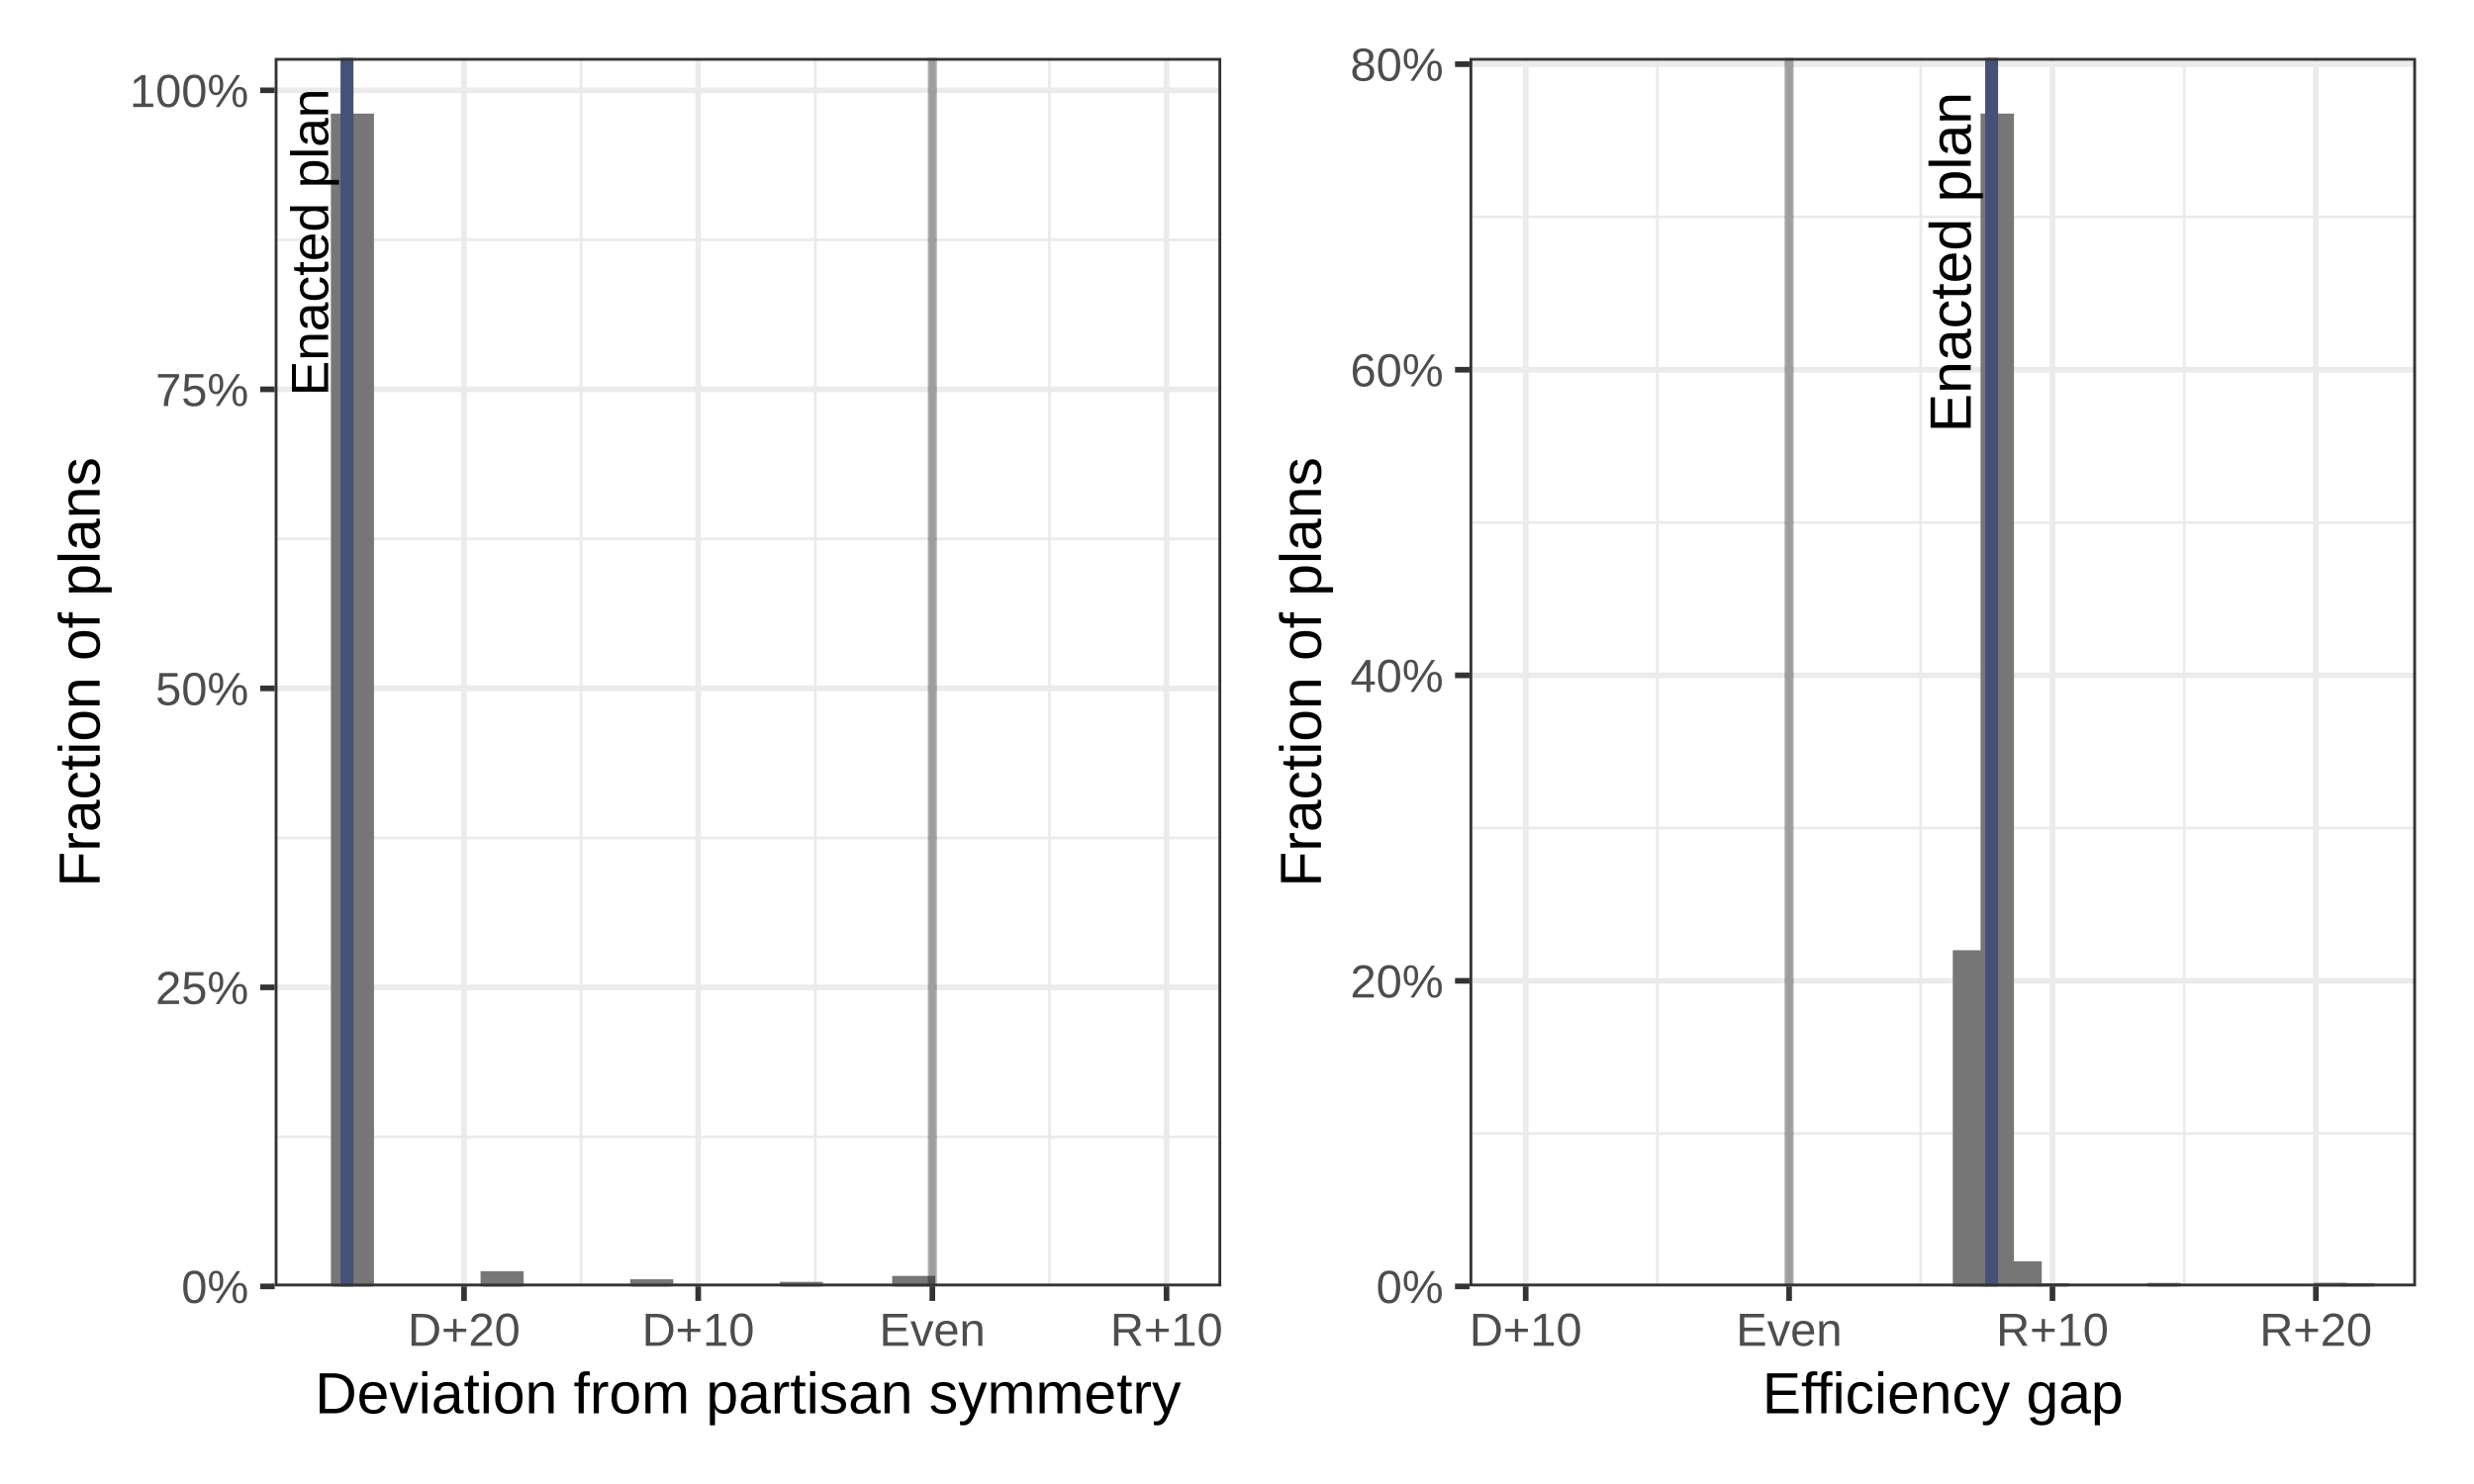
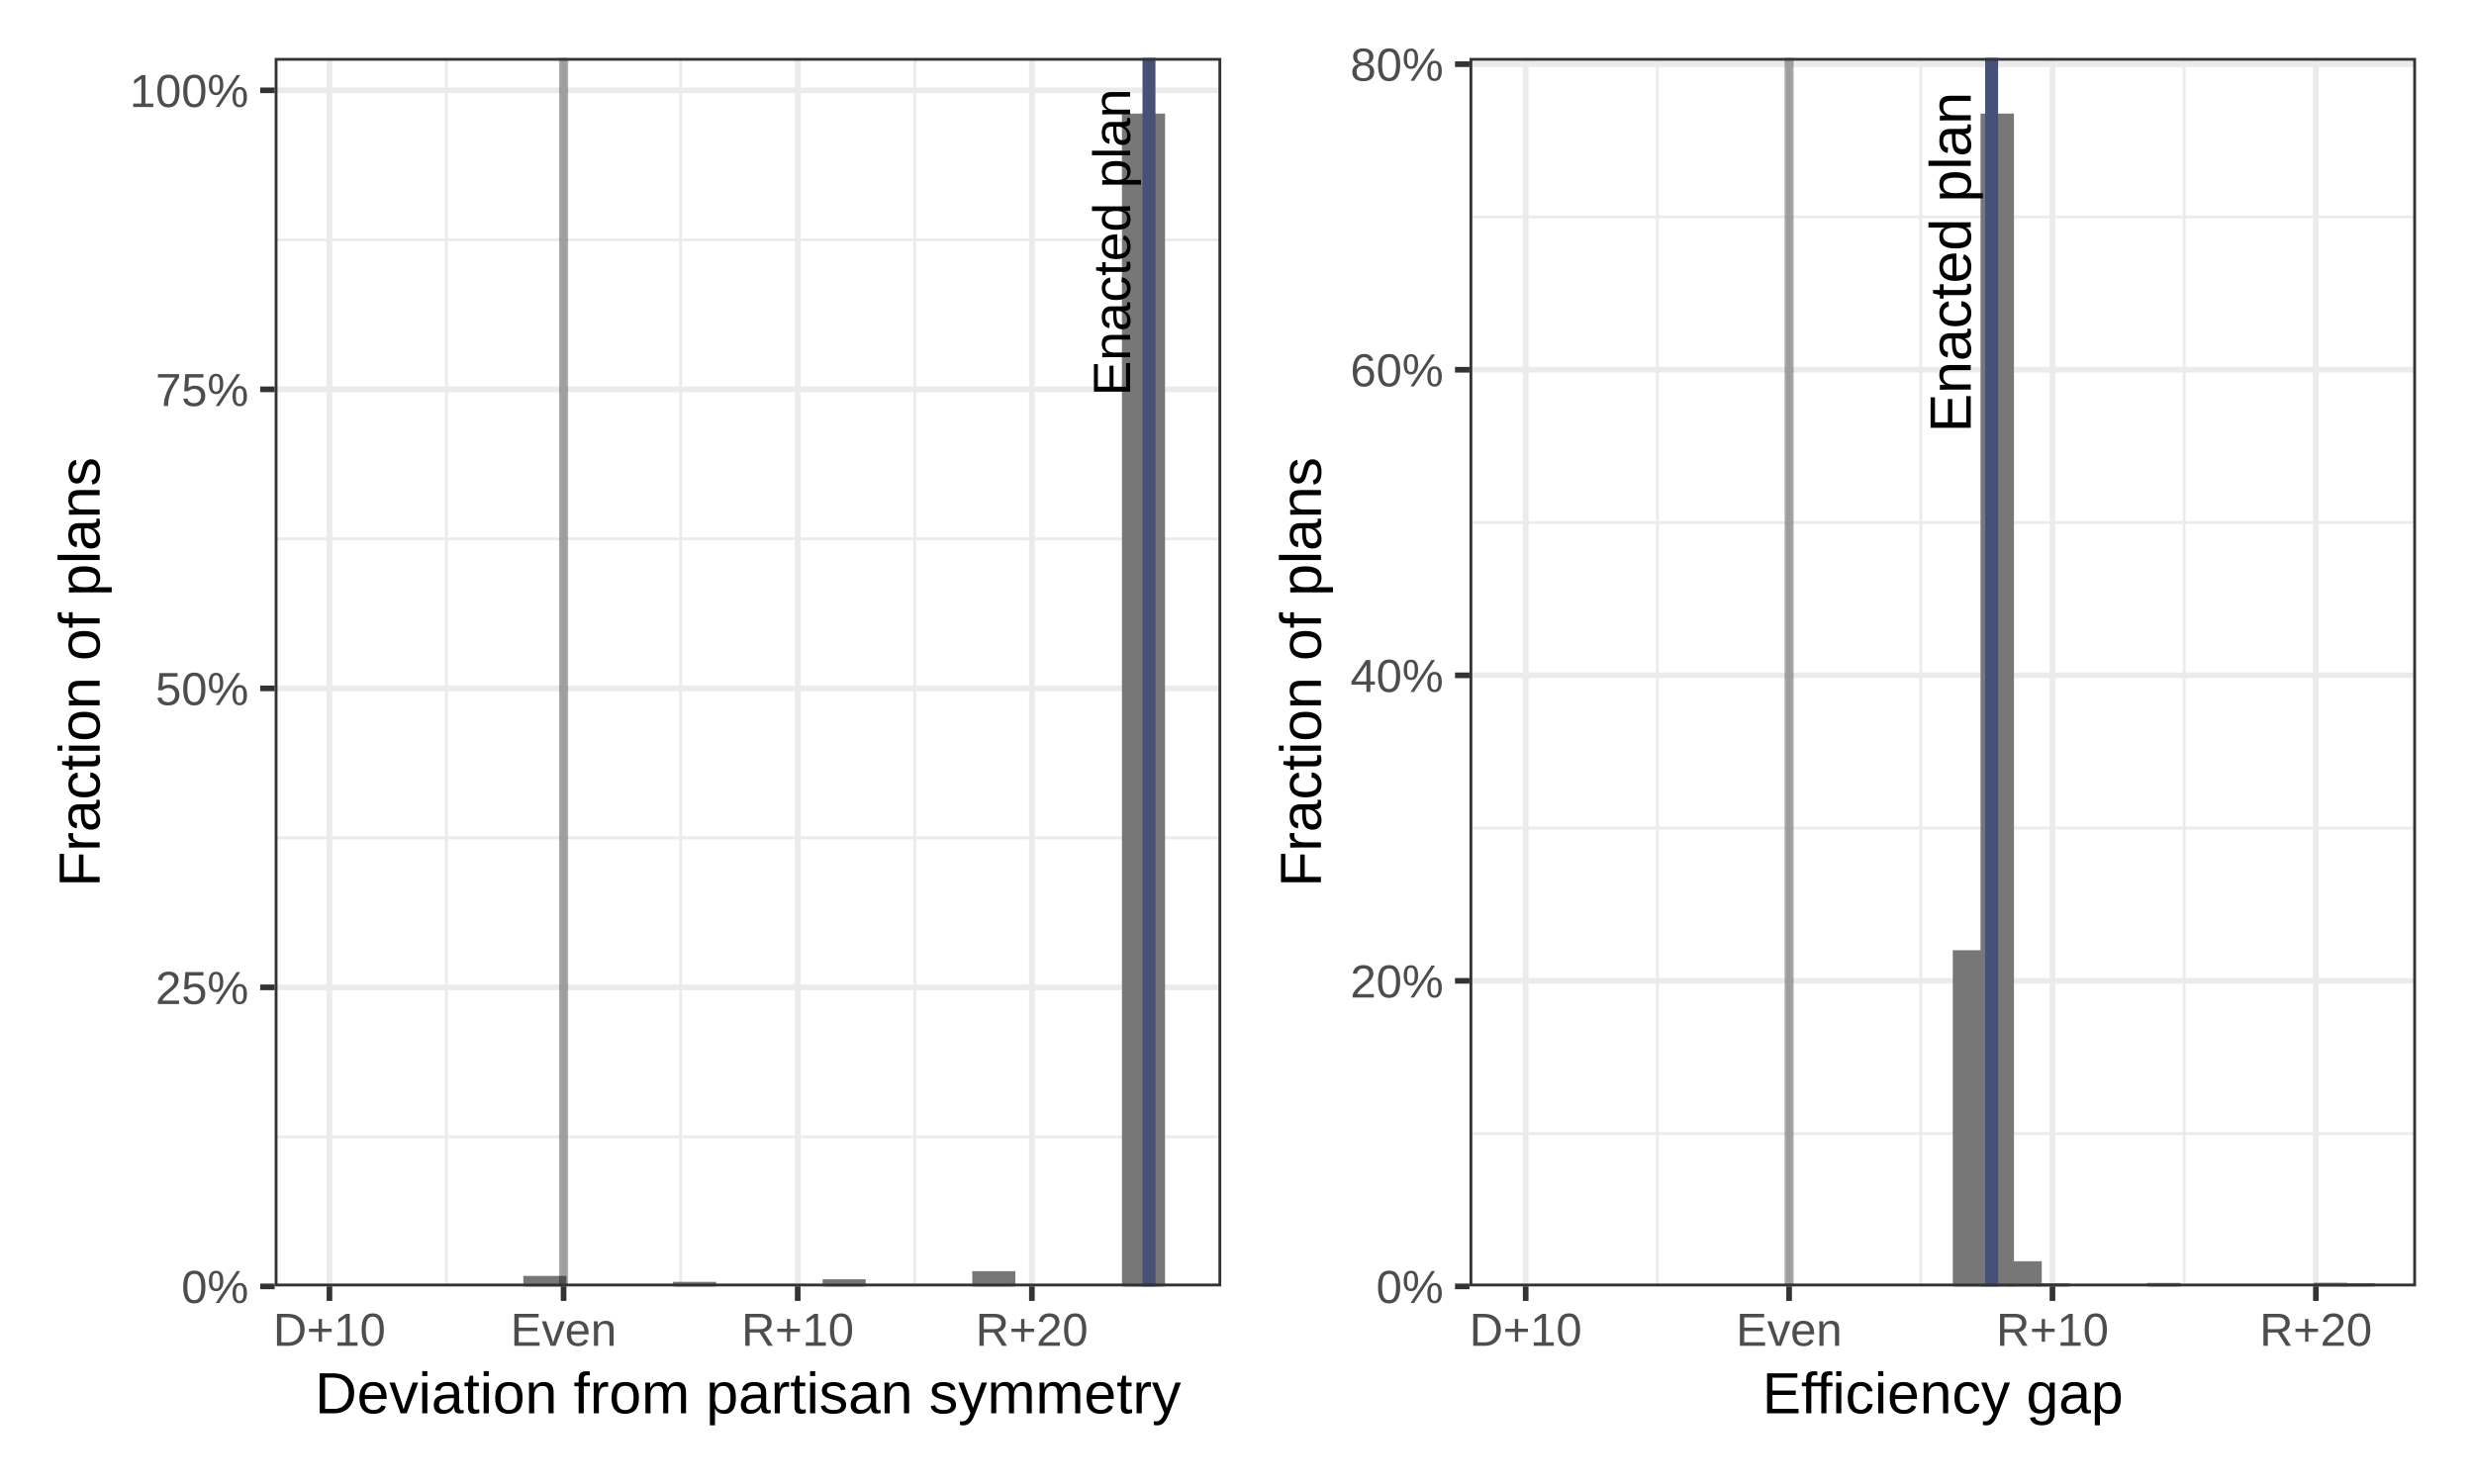
<svg xmlns="http://www.w3.org/2000/svg" class="svglite" width="468.00pt" height="280.80pt" viewBox="0 0 468.00 280.80">
  <defs>
    <style type="text/css">
    .svglite line, .svglite polyline, .svglite polygon, .svglite path, .svglite rect, .svglite circle {
      fill: none;
      stroke: #000000;
      stroke-linecap: round;
      stroke-linejoin: round;
      stroke-miterlimit: 10.00;
    }
    .svglite text {
      white-space: pre;
    }
  </style>
  </defs>
  <rect width="100%" height="100%" style="stroke: none; fill: #FFFFFF;" />
  <defs>
    <clipPath id="cpMC4wMHw0NjguMDB8MC4wMHwyODAuODA=">
      <rect x="0.00" y="0.00" width="468.00" height="280.80" />
    </clipPath>
  </defs>
  <g clip-path="url(#cpMC4wMHw0NjguMDB8MC4wMHwyODAuODA=)">
    <rect x="0" y="0" width="468.00" height="280.80" style="stroke-width: 1.07; stroke: #FFFFFF; fill: #FFFFFF;" />
  </g>
  <defs>
    <clipPath id="cpNS40OHwyMzYuNTB8NS40OHwyNzUuMzI=">
      <rect x="5.48" y="5.48" width="231.02" height="269.84" />
    </clipPath>
  </defs>
  <g clip-path="url(#cpNS40OHwyMzYuNTB8NS40OHwyNzUuMzI=)">
    <rect x="5.48" y="5.48" width="231.02" height="269.84" style="stroke-width: 1.07; stroke: #FFFFFF; fill: #FFFFFF;" />
  </g>
  <g clip-path="url(#cpMC4wMHw0NjguMDB8MC4wMHwyODAuODA=)">
</g>
  <defs>
    <clipPath id="cpNTEuOTZ8MjMxLjAyfDEwLjk2fDI0My40MQ==">
      <rect x="51.96" y="10.96" width="179.06" height="232.45" />
    </clipPath>
  </defs>
  <g clip-path="url(#cpNTEuOTZ8MjMxLjAyfDEwLjk2fDI0My40MQ==)">
    <rect x="51.96" y="10.96" width="179.06" height="232.45" style="stroke-width: 1.07; stroke: none; fill: #FFFFFF;" />
    <polyline points="51.96,215.12 231.02,215.12 " style="stroke-width: 0.53; stroke: #EBEBEB; stroke-linecap: butt;" />
    <polyline points="51.96,158.54 231.02,158.54 " style="stroke-width: 0.53; stroke: #EBEBEB; stroke-linecap: butt;" />
    <polyline points="51.96,101.96 231.02,101.96 " style="stroke-width: 0.53; stroke: #EBEBEB; stroke-linecap: butt;" />
    <polyline points="51.96,45.38 231.02,45.38 " style="stroke-width: 0.53; stroke: #EBEBEB; stroke-linecap: butt;" />
-     <polyline points="65.64,243.41 65.64,10.96 " style="stroke-width: 0.53; stroke: #EBEBEB; stroke-linecap: butt;" />
-     <polyline points="109.93,243.41 109.93,10.96 " style="stroke-width: 0.53; stroke: #EBEBEB; stroke-linecap: butt;" />
-     <polyline points="154.23,243.41 154.23,10.96 " style="stroke-width: 0.53; stroke: #EBEBEB; stroke-linecap: butt;" />
-     <polyline points="198.52,243.41 198.52,10.96 " style="stroke-width: 0.53; stroke: #EBEBEB; stroke-linecap: butt;" />
+     <polyline points="84.46,243.41 84.46,10.96 " style="stroke-width: 0.53; stroke: #EBEBEB; stroke-linecap: butt;" />
+     <polyline points="128.76,243.41 128.76,10.96 " style="stroke-width: 0.53; stroke: #EBEBEB; stroke-linecap: butt;" />
+     <polyline points="173.05,243.41 173.05,10.96 " style="stroke-width: 0.53; stroke: #EBEBEB; stroke-linecap: butt;" />
+     <polyline points="217.35,243.41 217.35,10.96 " style="stroke-width: 0.53; stroke: #EBEBEB; stroke-linecap: butt;" />
    <polyline points="51.96,243.41 231.02,243.41 " style="stroke-width: 1.07; stroke: #EBEBEB; stroke-linecap: butt;" />
    <polyline points="51.96,186.83 231.02,186.83 " style="stroke-width: 1.07; stroke: #EBEBEB; stroke-linecap: butt;" />
    <polyline points="51.96,130.25 231.02,130.25 " style="stroke-width: 1.07; stroke: #EBEBEB; stroke-linecap: butt;" />
    <polyline points="51.96,73.67 231.02,73.67 " style="stroke-width: 1.07; stroke: #EBEBEB; stroke-linecap: butt;" />
    <polyline points="51.96,17.09 231.02,17.09 " style="stroke-width: 1.07; stroke: #EBEBEB; stroke-linecap: butt;" />
-     <polyline points="87.78,243.41 87.78,10.96 " style="stroke-width: 1.07; stroke: #EBEBEB; stroke-linecap: butt;" />
-     <polyline points="132.08,243.41 132.08,10.96 " style="stroke-width: 1.07; stroke: #EBEBEB; stroke-linecap: butt;" />
-     <polyline points="176.37,243.41 176.37,10.96 " style="stroke-width: 1.07; stroke: #EBEBEB; stroke-linecap: butt;" />
-     <polyline points="220.67,243.41 220.67,10.96 " style="stroke-width: 1.07; stroke: #EBEBEB; stroke-linecap: butt;" />
-     <rect x="63.13" y="22.03" width="7.08" height="221.38" style="stroke-width: 1.07; stroke: #777777; stroke-linecap: square; stroke-linejoin: miter; fill: #777777;" />
-     <rect x="70.21" y="243.41" width="7.08" height="0.00" style="stroke-width: 1.07; stroke: #777777; stroke-linecap: square; stroke-linejoin: miter; fill: #777777;" />
-     <rect x="77.29" y="243.41" width="7.08" height="0.00" style="stroke-width: 1.07; stroke: #777777; stroke-linecap: square; stroke-linejoin: miter; fill: #777777;" />
-     <rect x="84.37" y="243.41" width="7.08" height="0.00" style="stroke-width: 1.07; stroke: #777777; stroke-linecap: square; stroke-linejoin: miter; fill: #777777;" />
-     <rect x="91.44" y="241.06" width="7.08" height="2.35" style="stroke-width: 1.07; stroke: #777777; stroke-linecap: square; stroke-linejoin: miter; fill: #777777;" />
-     <rect x="98.52" y="243.41" width="7.08" height="0.00" style="stroke-width: 1.07; stroke: #777777; stroke-linecap: square; stroke-linejoin: miter; fill: #777777;" />
-     <rect x="105.60" y="243.41" width="7.08" height="0.00" style="stroke-width: 1.07; stroke: #777777; stroke-linecap: square; stroke-linejoin: miter; fill: #777777;" />
-     <rect x="112.68" y="243.41" width="7.08" height="0.00" style="stroke-width: 1.07; stroke: #777777; stroke-linecap: square; stroke-linejoin: miter; fill: #777777;" />
-     <rect x="119.75" y="242.60" width="7.08" height="0.81" style="stroke-width: 1.07; stroke: #777777; stroke-linecap: square; stroke-linejoin: miter; fill: #777777;" />
-     <rect x="126.83" y="243.41" width="7.08" height="0.00" style="stroke-width: 1.07; stroke: #777777; stroke-linecap: square; stroke-linejoin: miter; fill: #777777;" />
-     <rect x="133.91" y="243.41" width="7.08" height="0.00" style="stroke-width: 1.07; stroke: #777777; stroke-linecap: square; stroke-linejoin: miter; fill: #777777;" />
-     <rect x="140.99" y="243.41" width="7.08" height="0.00" style="stroke-width: 1.07; stroke: #777777; stroke-linecap: square; stroke-linejoin: miter; fill: #777777;" />
-     <rect x="148.06" y="243.09" width="7.08" height="0.32" style="stroke-width: 1.07; stroke: #777777; stroke-linecap: square; stroke-linejoin: miter; fill: #777777;" />
-     <rect x="155.14" y="243.41" width="7.08" height="0.00" style="stroke-width: 1.07; stroke: #777777; stroke-linecap: square; stroke-linejoin: miter; fill: #777777;" />
-     <rect x="162.22" y="243.41" width="7.08" height="0.00" style="stroke-width: 1.07; stroke: #777777; stroke-linecap: square; stroke-linejoin: miter; fill: #777777;" />
-     <rect x="169.30" y="241.96" width="7.08" height="1.45" style="stroke-width: 1.07; stroke: #777777; stroke-linecap: square; stroke-linejoin: miter; fill: #777777;" />
-     <rect x="176.37" y="243.41" width="7.08" height="0.00" style="stroke-width: 1.07; stroke: #777777; stroke-linecap: square; stroke-linejoin: miter; fill: #777777;" />
-     <rect x="183.45" y="243.41" width="7.08" height="0.00" style="stroke-width: 1.07; stroke: #777777; stroke-linecap: square; stroke-linejoin: miter; fill: #777777;" />
-     <rect x="190.53" y="243.41" width="7.08" height="0.00" style="stroke-width: 1.07; stroke: #777777; stroke-linecap: square; stroke-linejoin: miter; fill: #777777;" />
-     <rect x="197.61" y="243.41" width="7.08" height="0.00" style="stroke-width: 1.07; stroke: #777777; stroke-linecap: square; stroke-linejoin: miter; fill: #777777;" />
-     <rect x="204.68" y="243.41" width="7.08" height="0.00" style="stroke-width: 1.07; stroke: #777777; stroke-linecap: square; stroke-linejoin: miter; fill: #777777;" />
-     <rect x="211.76" y="243.41" width="7.08" height="0.00" style="stroke-width: 1.07; stroke: #777777; stroke-linecap: square; stroke-linejoin: miter; fill: #777777;" />
-     <line x1="65.64" y1="243.41" x2="65.64" y2="10.96" style="stroke-width: 2.45; stroke: #465177; stroke-linecap: butt;" />
-     <line x1="176.37" y1="243.41" x2="176.37" y2="10.96" style="stroke-width: 1.71; stroke: #000000; stroke-opacity: 0.33; stroke-linecap: butt;" />
-     <text transform="translate(62.07,16.77) rotate(-90)" text-anchor="end" style="font-size: 9.96px; font-family: &quot;Arial&quot;;" textLength="58.11px" lengthAdjust="spacingAndGlyphs">Enacted plan</text>
+     <polyline points="62.32,243.41 62.32,10.96 " style="stroke-width: 1.07; stroke: #EBEBEB; stroke-linecap: butt;" />
+     <polyline points="106.61,243.41 106.61,10.96 " style="stroke-width: 1.07; stroke: #EBEBEB; stroke-linecap: butt;" />
+     <polyline points="150.90,243.41 150.90,10.96 " style="stroke-width: 1.07; stroke: #EBEBEB; stroke-linecap: butt;" />
+     <polyline points="195.20,243.41 195.20,10.96 " style="stroke-width: 1.07; stroke: #EBEBEB; stroke-linecap: butt;" />
+     <rect x="64.14" y="243.41" width="7.08" height="0.00" style="stroke-width: 1.07; stroke: #777777; stroke-linecap: square; stroke-linejoin: miter; fill: #777777;" />
+     <rect x="71.22" y="243.41" width="7.08" height="0.00" style="stroke-width: 1.07; stroke: #777777; stroke-linecap: square; stroke-linejoin: miter; fill: #777777;" />
+     <rect x="78.30" y="243.41" width="7.08" height="0.00" style="stroke-width: 1.07; stroke: #777777; stroke-linecap: square; stroke-linejoin: miter; fill: #777777;" />
+     <rect x="85.38" y="243.41" width="7.08" height="0.00" style="stroke-width: 1.07; stroke: #777777; stroke-linecap: square; stroke-linejoin: miter; fill: #777777;" />
+     <rect x="92.45" y="243.41" width="7.08" height="0.00" style="stroke-width: 1.07; stroke: #777777; stroke-linecap: square; stroke-linejoin: miter; fill: #777777;" />
+     <rect x="99.53" y="241.96" width="7.08" height="1.45" style="stroke-width: 1.07; stroke: #777777; stroke-linecap: square; stroke-linejoin: miter; fill: #777777;" />
+     <rect x="106.61" y="243.41" width="7.08" height="0.00" style="stroke-width: 1.07; stroke: #777777; stroke-linecap: square; stroke-linejoin: miter; fill: #777777;" />
+     <rect x="113.69" y="243.41" width="7.08" height="0.00" style="stroke-width: 1.07; stroke: #777777; stroke-linecap: square; stroke-linejoin: miter; fill: #777777;" />
+     <rect x="120.76" y="243.41" width="7.08" height="0.00" style="stroke-width: 1.07; stroke: #777777; stroke-linecap: square; stroke-linejoin: miter; fill: #777777;" />
+     <rect x="127.84" y="243.09" width="7.08" height="0.32" style="stroke-width: 1.07; stroke: #777777; stroke-linecap: square; stroke-linejoin: miter; fill: #777777;" />
+     <rect x="134.92" y="243.41" width="7.08" height="0.00" style="stroke-width: 1.07; stroke: #777777; stroke-linecap: square; stroke-linejoin: miter; fill: #777777;" />
+     <rect x="142.00" y="243.41" width="7.08" height="0.00" style="stroke-width: 1.07; stroke: #777777; stroke-linecap: square; stroke-linejoin: miter; fill: #777777;" />
+     <rect x="149.07" y="243.41" width="7.08" height="0.00" style="stroke-width: 1.07; stroke: #777777; stroke-linecap: square; stroke-linejoin: miter; fill: #777777;" />
+     <rect x="156.15" y="242.60" width="7.08" height="0.81" style="stroke-width: 1.07; stroke: #777777; stroke-linecap: square; stroke-linejoin: miter; fill: #777777;" />
+     <rect x="163.23" y="243.41" width="7.08" height="0.00" style="stroke-width: 1.07; stroke: #777777; stroke-linecap: square; stroke-linejoin: miter; fill: #777777;" />
+     <rect x="170.31" y="243.41" width="7.08" height="0.00" style="stroke-width: 1.07; stroke: #777777; stroke-linecap: square; stroke-linejoin: miter; fill: #777777;" />
+     <rect x="177.39" y="243.41" width="7.08" height="0.00" style="stroke-width: 1.07; stroke: #777777; stroke-linecap: square; stroke-linejoin: miter; fill: #777777;" />
+     <rect x="184.46" y="241.06" width="7.08" height="2.35" style="stroke-width: 1.07; stroke: #777777; stroke-linecap: square; stroke-linejoin: miter; fill: #777777;" />
+     <rect x="191.54" y="243.41" width="7.08" height="0.00" style="stroke-width: 1.07; stroke: #777777; stroke-linecap: square; stroke-linejoin: miter; fill: #777777;" />
+     <rect x="198.62" y="243.41" width="7.08" height="0.00" style="stroke-width: 1.07; stroke: #777777; stroke-linecap: square; stroke-linejoin: miter; fill: #777777;" />
+     <rect x="205.70" y="243.41" width="7.08" height="0.00" style="stroke-width: 1.07; stroke: #777777; stroke-linecap: square; stroke-linejoin: miter; fill: #777777;" />
+     <rect x="212.77" y="22.03" width="7.08" height="221.38" style="stroke-width: 1.07; stroke: #777777; stroke-linecap: square; stroke-linejoin: miter; fill: #777777;" />
+     <line x1="217.35" y1="243.41" x2="217.35" y2="10.96" style="stroke-width: 2.45; stroke: #465177; stroke-linecap: butt;" />
+     <line x1="106.61" y1="243.41" x2="106.61" y2="10.96" style="stroke-width: 1.71; stroke: #000000; stroke-opacity: 0.33; stroke-linecap: butt;" />
+     <text transform="translate(213.78,16.77) rotate(-90)" text-anchor="end" style="font-size: 9.96px; font-family: &quot;Arial&quot;;" textLength="58.11px" lengthAdjust="spacingAndGlyphs">Enacted plan</text>
    <rect x="51.96" y="10.96" width="179.06" height="232.45" style="stroke-width: 1.07; stroke: #333333;" />
  </g>
  <g clip-path="url(#cpMC4wMHw0NjguMDB8MC4wMHwyODAuODA=)">
    <text x="47.03" y="246.56" text-anchor="end" style="font-size: 8.80px;fill: #4D4D4D; font-family: &quot;Arial&quot;;" textLength="12.72px" lengthAdjust="spacingAndGlyphs">0%</text>
    <text x="47.03" y="189.98" text-anchor="end" style="font-size: 8.80px;fill: #4D4D4D; font-family: &quot;Arial&quot;;" textLength="17.61px" lengthAdjust="spacingAndGlyphs">25%</text>
    <text x="47.03" y="133.41" text-anchor="end" style="font-size: 8.80px;fill: #4D4D4D; font-family: &quot;Arial&quot;;" textLength="17.61px" lengthAdjust="spacingAndGlyphs">50%</text>
    <text x="47.03" y="76.83" text-anchor="end" style="font-size: 8.80px;fill: #4D4D4D; font-family: &quot;Arial&quot;;" textLength="17.61px" lengthAdjust="spacingAndGlyphs">75%</text>
    <text x="47.03" y="20.25" text-anchor="end" style="font-size: 8.80px;fill: #4D4D4D; font-family: &quot;Arial&quot;;" textLength="22.51px" lengthAdjust="spacingAndGlyphs">100%</text>
    <polyline points="49.22,243.41 51.96,243.41 " style="stroke-width: 1.07; stroke: #333333; stroke-linecap: butt;" />
    <polyline points="49.22,186.83 51.96,186.83 " style="stroke-width: 1.07; stroke: #333333; stroke-linecap: butt;" />
    <polyline points="49.22,130.25 51.96,130.25 " style="stroke-width: 1.07; stroke: #333333; stroke-linecap: butt;" />
    <polyline points="49.22,73.67 51.96,73.67 " style="stroke-width: 1.07; stroke: #333333; stroke-linecap: butt;" />
    <polyline points="49.22,17.09 51.96,17.09 " style="stroke-width: 1.07; stroke: #333333; stroke-linecap: butt;" />
-     <polyline points="87.78,246.15 87.78,243.41 " style="stroke-width: 1.07; stroke: #333333; stroke-linecap: butt;" />
-     <polyline points="132.08,246.15 132.08,243.41 " style="stroke-width: 1.07; stroke: #333333; stroke-linecap: butt;" />
-     <polyline points="176.37,246.15 176.37,243.41 " style="stroke-width: 1.07; stroke: #333333; stroke-linecap: butt;" />
-     <polyline points="220.67,246.15 220.67,243.41 " style="stroke-width: 1.07; stroke: #333333; stroke-linecap: butt;" />
-     <text x="87.78" y="254.65" text-anchor="middle" style="font-size: 8.80px;fill: #4D4D4D; font-family: &quot;Arial&quot;;" textLength="21.28px" lengthAdjust="spacingAndGlyphs">D+20</text>
-     <text x="132.08" y="254.65" text-anchor="middle" style="font-size: 8.80px;fill: #4D4D4D; font-family: &quot;Arial&quot;;" textLength="21.28px" lengthAdjust="spacingAndGlyphs">D+10</text>
-     <text x="176.37" y="254.65" text-anchor="middle" style="font-size: 8.80px;fill: #4D4D4D; font-family: &quot;Arial&quot;;" textLength="20.06px" lengthAdjust="spacingAndGlyphs">Even</text>
-     <text x="220.67" y="254.65" text-anchor="middle" style="font-size: 8.80px;fill: #4D4D4D; font-family: &quot;Arial&quot;;" textLength="21.28px" lengthAdjust="spacingAndGlyphs">R+10</text>
+     <polyline points="62.32,246.15 62.32,243.41 " style="stroke-width: 1.07; stroke: #333333; stroke-linecap: butt;" />
+     <polyline points="106.61,246.15 106.61,243.41 " style="stroke-width: 1.07; stroke: #333333; stroke-linecap: butt;" />
+     <polyline points="150.90,246.15 150.90,243.41 " style="stroke-width: 1.07; stroke: #333333; stroke-linecap: butt;" />
+     <polyline points="195.20,246.15 195.20,243.41 " style="stroke-width: 1.07; stroke: #333333; stroke-linecap: butt;" />
+     <text x="62.32" y="254.65" text-anchor="middle" style="font-size: 8.80px;fill: #4D4D4D; font-family: &quot;Arial&quot;;" textLength="21.28px" lengthAdjust="spacingAndGlyphs">D+10</text>
+     <text x="106.61" y="254.65" text-anchor="middle" style="font-size: 8.80px;fill: #4D4D4D; font-family: &quot;Arial&quot;;" textLength="20.06px" lengthAdjust="spacingAndGlyphs">Even</text>
+     <text x="150.90" y="254.65" text-anchor="middle" style="font-size: 8.80px;fill: #4D4D4D; font-family: &quot;Arial&quot;;" textLength="21.28px" lengthAdjust="spacingAndGlyphs">R+10</text>
+     <text x="195.20" y="254.65" text-anchor="middle" style="font-size: 8.80px;fill: #4D4D4D; font-family: &quot;Arial&quot;;" textLength="21.28px" lengthAdjust="spacingAndGlyphs">R+20</text>
    <text x="141.49" y="267.42" text-anchor="middle" style="font-size: 11.00px; font-family: &quot;Arial&quot;;" textLength="163.83px" lengthAdjust="spacingAndGlyphs">Deviation from partisan symmetry</text>
    <text transform="translate(18.85,127.18) rotate(-90)" text-anchor="middle" style="font-size: 11.00px; font-family: &quot;Arial&quot;;" textLength="81.32px" lengthAdjust="spacingAndGlyphs">Fraction of plans</text>
  </g>
  <defs>
    <clipPath id="cpMjM2LjUwfDQ2Mi41Mnw1LjQ4fDI3NS4zMg==">
      <rect x="236.50" y="5.48" width="226.02" height="269.84" />
    </clipPath>
  </defs>
  <g clip-path="url(#cpMjM2LjUwfDQ2Mi41Mnw1LjQ4fDI3NS4zMg==)">
    <rect x="236.50" y="5.48" width="226.02" height="269.84" style="stroke-width: 1.07; stroke: #FFFFFF; fill: #FFFFFF;" />
  </g>
  <g clip-path="url(#cpMC4wMHw0NjguMDB8MC4wMHwyODAuODA=)">
</g>
  <defs>
    <clipPath id="cpMjc3Ljk4fDQ1Ny4wNHwxMC45NnwyNDMuNDE=">
      <rect x="277.98" y="10.96" width="179.06" height="232.45" />
    </clipPath>
  </defs>
  <g clip-path="url(#cpMjc3Ljk4fDQ1Ny4wNHwxMC45NnwyNDMuNDE=)">
    <rect x="277.98" y="10.96" width="179.06" height="232.45" style="stroke-width: 1.07; stroke: none; fill: #FFFFFF;" />
    <polyline points="277.98,214.50 457.04,214.50 " style="stroke-width: 0.53; stroke: #EBEBEB; stroke-linecap: butt;" />
    <polyline points="277.98,156.68 457.04,156.68 " style="stroke-width: 0.53; stroke: #EBEBEB; stroke-linecap: butt;" />
    <polyline points="277.98,98.87 457.04,98.87 " style="stroke-width: 0.53; stroke: #EBEBEB; stroke-linecap: butt;" />
    <polyline points="277.98,41.05 457.04,41.05 " style="stroke-width: 0.53; stroke: #EBEBEB; stroke-linecap: butt;" />
    <polyline points="313.52,243.41 313.52,10.96 " style="stroke-width: 0.53; stroke: #EBEBEB; stroke-linecap: butt;" />
    <polyline points="363.35,243.41 363.35,10.96 " style="stroke-width: 0.53; stroke: #EBEBEB; stroke-linecap: butt;" />
    <polyline points="413.18,243.41 413.18,10.96 " style="stroke-width: 0.53; stroke: #EBEBEB; stroke-linecap: butt;" />
    <polyline points="277.98,243.41 457.04,243.41 " style="stroke-width: 1.07; stroke: #EBEBEB; stroke-linecap: butt;" />
    <polyline points="277.98,185.59 457.04,185.59 " style="stroke-width: 1.07; stroke: #EBEBEB; stroke-linecap: butt;" />
    <polyline points="277.98,127.78 457.04,127.78 " style="stroke-width: 1.07; stroke: #EBEBEB; stroke-linecap: butt;" />
    <polyline points="277.98,69.96 457.04,69.96 " style="stroke-width: 1.07; stroke: #EBEBEB; stroke-linecap: butt;" />
    <polyline points="277.98,12.14 457.04,12.14 " style="stroke-width: 1.07; stroke: #EBEBEB; stroke-linecap: butt;" />
    <polyline points="288.61,243.41 288.61,10.96 " style="stroke-width: 1.07; stroke: #EBEBEB; stroke-linecap: butt;" />
    <polyline points="338.44,243.41 338.44,10.96 " style="stroke-width: 1.07; stroke: #EBEBEB; stroke-linecap: butt;" />
    <polyline points="388.26,243.41 388.26,10.96 " style="stroke-width: 1.07; stroke: #EBEBEB; stroke-linecap: butt;" />
    <polyline points="438.09,243.41 438.09,10.96 " style="stroke-width: 1.07; stroke: #EBEBEB; stroke-linecap: butt;" />
    <rect x="291.18" y="243.41" width="5.25" height="0.00" style="stroke-width: 1.07; stroke: #777777; stroke-linecap: square; stroke-linejoin: miter; fill: #777777;" />
    <rect x="296.43" y="243.41" width="5.25" height="0.00" style="stroke-width: 1.07; stroke: #777777; stroke-linecap: square; stroke-linejoin: miter; fill: #777777;" />
    <rect x="301.68" y="243.41" width="5.25" height="0.00" style="stroke-width: 1.07; stroke: #777777; stroke-linecap: square; stroke-linejoin: miter; fill: #777777;" />
    <rect x="306.93" y="243.41" width="5.25" height="0.00" style="stroke-width: 1.07; stroke: #777777; stroke-linecap: square; stroke-linejoin: miter; fill: #777777;" />
    <rect x="312.18" y="243.41" width="5.25" height="0.00" style="stroke-width: 1.07; stroke: #777777; stroke-linecap: square; stroke-linejoin: miter; fill: #777777;" />
    <rect x="317.43" y="243.41" width="5.25" height="0.00" style="stroke-width: 1.07; stroke: #777777; stroke-linecap: square; stroke-linejoin: miter; fill: #777777;" />
    <rect x="322.68" y="243.41" width="5.25" height="0.00" style="stroke-width: 1.07; stroke: #777777; stroke-linecap: square; stroke-linejoin: miter; fill: #777777;" />
    <rect x="327.93" y="243.41" width="5.25" height="0.00" style="stroke-width: 1.07; stroke: #777777; stroke-linecap: square; stroke-linejoin: miter; fill: #777777;" />
    <rect x="333.19" y="243.41" width="5.25" height="0.00" style="stroke-width: 1.07; stroke: #777777; stroke-linecap: square; stroke-linejoin: miter; fill: #777777;" />
    <rect x="338.44" y="243.41" width="5.25" height="0.00" style="stroke-width: 1.07; stroke: #777777; stroke-linecap: square; stroke-linejoin: miter; fill: #777777;" />
    <rect x="343.69" y="243.41" width="5.25" height="0.00" style="stroke-width: 1.07; stroke: #777777; stroke-linecap: square; stroke-linejoin: miter; fill: #777777;" />
    <rect x="348.94" y="243.41" width="5.25" height="0.00" style="stroke-width: 1.07; stroke: #777777; stroke-linecap: square; stroke-linejoin: miter; fill: #777777;" />
    <rect x="354.19" y="243.41" width="5.25" height="0.00" style="stroke-width: 1.07; stroke: #777777; stroke-linecap: square; stroke-linejoin: miter; fill: #777777;" />
    <rect x="359.44" y="243.41" width="5.25" height="0.00" style="stroke-width: 1.07; stroke: #777777; stroke-linecap: square; stroke-linejoin: miter; fill: #777777;" />
    <rect x="364.69" y="243.41" width="5.25" height="0.00" style="stroke-width: 1.07; stroke: #777777; stroke-linecap: square; stroke-linejoin: miter; fill: #777777;" />
    <rect x="369.94" y="180.33" width="5.25" height="63.08" style="stroke-width: 1.07; stroke: #777777; stroke-linecap: square; stroke-linejoin: miter; fill: #777777;" />
    <rect x="375.19" y="22.03" width="5.25" height="221.38" style="stroke-width: 1.07; stroke: #777777; stroke-linecap: square; stroke-linejoin: miter; fill: #777777;" />
    <rect x="380.45" y="239.19" width="5.25" height="4.22" style="stroke-width: 1.07; stroke: #777777; stroke-linecap: square; stroke-linejoin: miter; fill: #777777;" />
    <rect x="385.70" y="243.35" width="5.25" height="0.058" style="stroke-width: 1.07; stroke: #777777; stroke-linecap: square; stroke-linejoin: miter; fill: #777777;" />
    <rect x="390.95" y="243.41" width="5.25" height="0.00" style="stroke-width: 1.07; stroke: #777777; stroke-linecap: square; stroke-linejoin: miter; fill: #777777;" />
    <rect x="396.20" y="243.41" width="5.25" height="0.00" style="stroke-width: 1.07; stroke: #777777; stroke-linecap: square; stroke-linejoin: miter; fill: #777777;" />
    <rect x="401.45" y="243.41" width="5.25" height="0.00" style="stroke-width: 1.07; stroke: #777777; stroke-linecap: square; stroke-linejoin: miter; fill: #777777;" />
    <rect x="406.70" y="243.29" width="5.25" height="0.12" style="stroke-width: 1.07; stroke: #777777; stroke-linecap: square; stroke-linejoin: miter; fill: #777777;" />
    <rect x="411.95" y="243.41" width="5.25" height="0.00" style="stroke-width: 1.07; stroke: #777777; stroke-linecap: square; stroke-linejoin: miter; fill: #777777;" />
    <rect x="417.20" y="243.41" width="5.25" height="0.00" style="stroke-width: 1.07; stroke: #777777; stroke-linecap: square; stroke-linejoin: miter; fill: #777777;" />
    <rect x="422.45" y="243.41" width="5.25" height="0.00" style="stroke-width: 1.07; stroke: #777777; stroke-linecap: square; stroke-linejoin: miter; fill: #777777;" />
    <rect x="427.71" y="243.41" width="5.25" height="0.00" style="stroke-width: 1.07; stroke: #777777; stroke-linecap: square; stroke-linejoin: miter; fill: #777777;" />
    <rect x="432.96" y="243.41" width="5.25" height="0.00" style="stroke-width: 1.07; stroke: #777777; stroke-linecap: square; stroke-linejoin: miter; fill: #777777;" />
    <rect x="438.21" y="243.24" width="5.25" height="0.17" style="stroke-width: 1.07; stroke: #777777; stroke-linecap: square; stroke-linejoin: miter; fill: #777777;" />
    <rect x="443.46" y="243.35" width="5.25" height="0.058" style="stroke-width: 1.07; stroke: #777777; stroke-linecap: square; stroke-linejoin: miter; fill: #777777;" />
    <line x1="376.75" y1="243.41" x2="376.75" y2="10.96" style="stroke-width: 2.45; stroke: #465177; stroke-linecap: butt;" />
    <line x1="338.44" y1="243.41" x2="338.44" y2="10.96" style="stroke-width: 1.71; stroke: #000000; stroke-opacity: 0.33; stroke-linecap: butt;" />
    <text transform="translate(372.80,17.40) rotate(-90)" text-anchor="end" style="font-size: 11.04px; font-family: &quot;Arial&quot;;" textLength="64.40px" lengthAdjust="spacingAndGlyphs">Enacted plan</text>
    <rect x="277.98" y="10.96" width="179.06" height="232.45" style="stroke-width: 1.07; stroke: #333333;" />
  </g>
  <g clip-path="url(#cpMC4wMHw0NjguMDB8MC4wMHwyODAuODA=)">
    <text x="273.05" y="246.56" text-anchor="end" style="font-size: 8.80px;fill: #4D4D4D; font-family: &quot;Arial&quot;;" textLength="12.72px" lengthAdjust="spacingAndGlyphs">0%</text>
    <text x="273.05" y="188.75" text-anchor="end" style="font-size: 8.80px;fill: #4D4D4D; font-family: &quot;Arial&quot;;" textLength="17.61px" lengthAdjust="spacingAndGlyphs">20%</text>
    <text x="273.05" y="130.93" text-anchor="end" style="font-size: 8.80px;fill: #4D4D4D; font-family: &quot;Arial&quot;;" textLength="17.61px" lengthAdjust="spacingAndGlyphs">40%</text>
    <text x="273.05" y="73.11" text-anchor="end" style="font-size: 8.80px;fill: #4D4D4D; font-family: &quot;Arial&quot;;" textLength="17.61px" lengthAdjust="spacingAndGlyphs">60%</text>
    <text x="273.05" y="15.29" text-anchor="end" style="font-size: 8.80px;fill: #4D4D4D; font-family: &quot;Arial&quot;;" textLength="17.61px" lengthAdjust="spacingAndGlyphs">80%</text>
    <polyline points="275.24,243.41 277.98,243.41 " style="stroke-width: 1.07; stroke: #333333; stroke-linecap: butt;" />
    <polyline points="275.24,185.59 277.98,185.59 " style="stroke-width: 1.07; stroke: #333333; stroke-linecap: butt;" />
    <polyline points="275.24,127.78 277.98,127.78 " style="stroke-width: 1.07; stroke: #333333; stroke-linecap: butt;" />
    <polyline points="275.24,69.96 277.98,69.96 " style="stroke-width: 1.07; stroke: #333333; stroke-linecap: butt;" />
    <polyline points="275.24,12.14 277.98,12.14 " style="stroke-width: 1.07; stroke: #333333; stroke-linecap: butt;" />
    <polyline points="288.61,246.15 288.61,243.41 " style="stroke-width: 1.07; stroke: #333333; stroke-linecap: butt;" />
    <polyline points="338.44,246.15 338.44,243.41 " style="stroke-width: 1.07; stroke: #333333; stroke-linecap: butt;" />
    <polyline points="388.26,246.15 388.26,243.41 " style="stroke-width: 1.07; stroke: #333333; stroke-linecap: butt;" />
    <polyline points="438.09,246.15 438.09,243.41 " style="stroke-width: 1.07; stroke: #333333; stroke-linecap: butt;" />
    <text x="288.61" y="254.65" text-anchor="middle" style="font-size: 8.80px;fill: #4D4D4D; font-family: &quot;Arial&quot;;" textLength="21.28px" lengthAdjust="spacingAndGlyphs">D+10</text>
    <text x="338.44" y="254.65" text-anchor="middle" style="font-size: 8.80px;fill: #4D4D4D; font-family: &quot;Arial&quot;;" textLength="20.06px" lengthAdjust="spacingAndGlyphs">Even</text>
    <text x="388.26" y="254.65" text-anchor="middle" style="font-size: 8.80px;fill: #4D4D4D; font-family: &quot;Arial&quot;;" textLength="21.28px" lengthAdjust="spacingAndGlyphs">R+10</text>
    <text x="438.09" y="254.65" text-anchor="middle" style="font-size: 8.80px;fill: #4D4D4D; font-family: &quot;Arial&quot;;" textLength="21.28px" lengthAdjust="spacingAndGlyphs">R+20</text>
    <text x="367.51" y="267.42" text-anchor="middle" style="font-size: 11.00px; font-family: &quot;Arial&quot;;" textLength="68.48px" lengthAdjust="spacingAndGlyphs">Efficiency gap</text>
    <text transform="translate(249.88,127.18) rotate(-90)" text-anchor="middle" style="font-size: 11.00px; font-family: &quot;Arial&quot;;" textLength="81.32px" lengthAdjust="spacingAndGlyphs">Fraction of plans</text>
  </g>
</svg>
